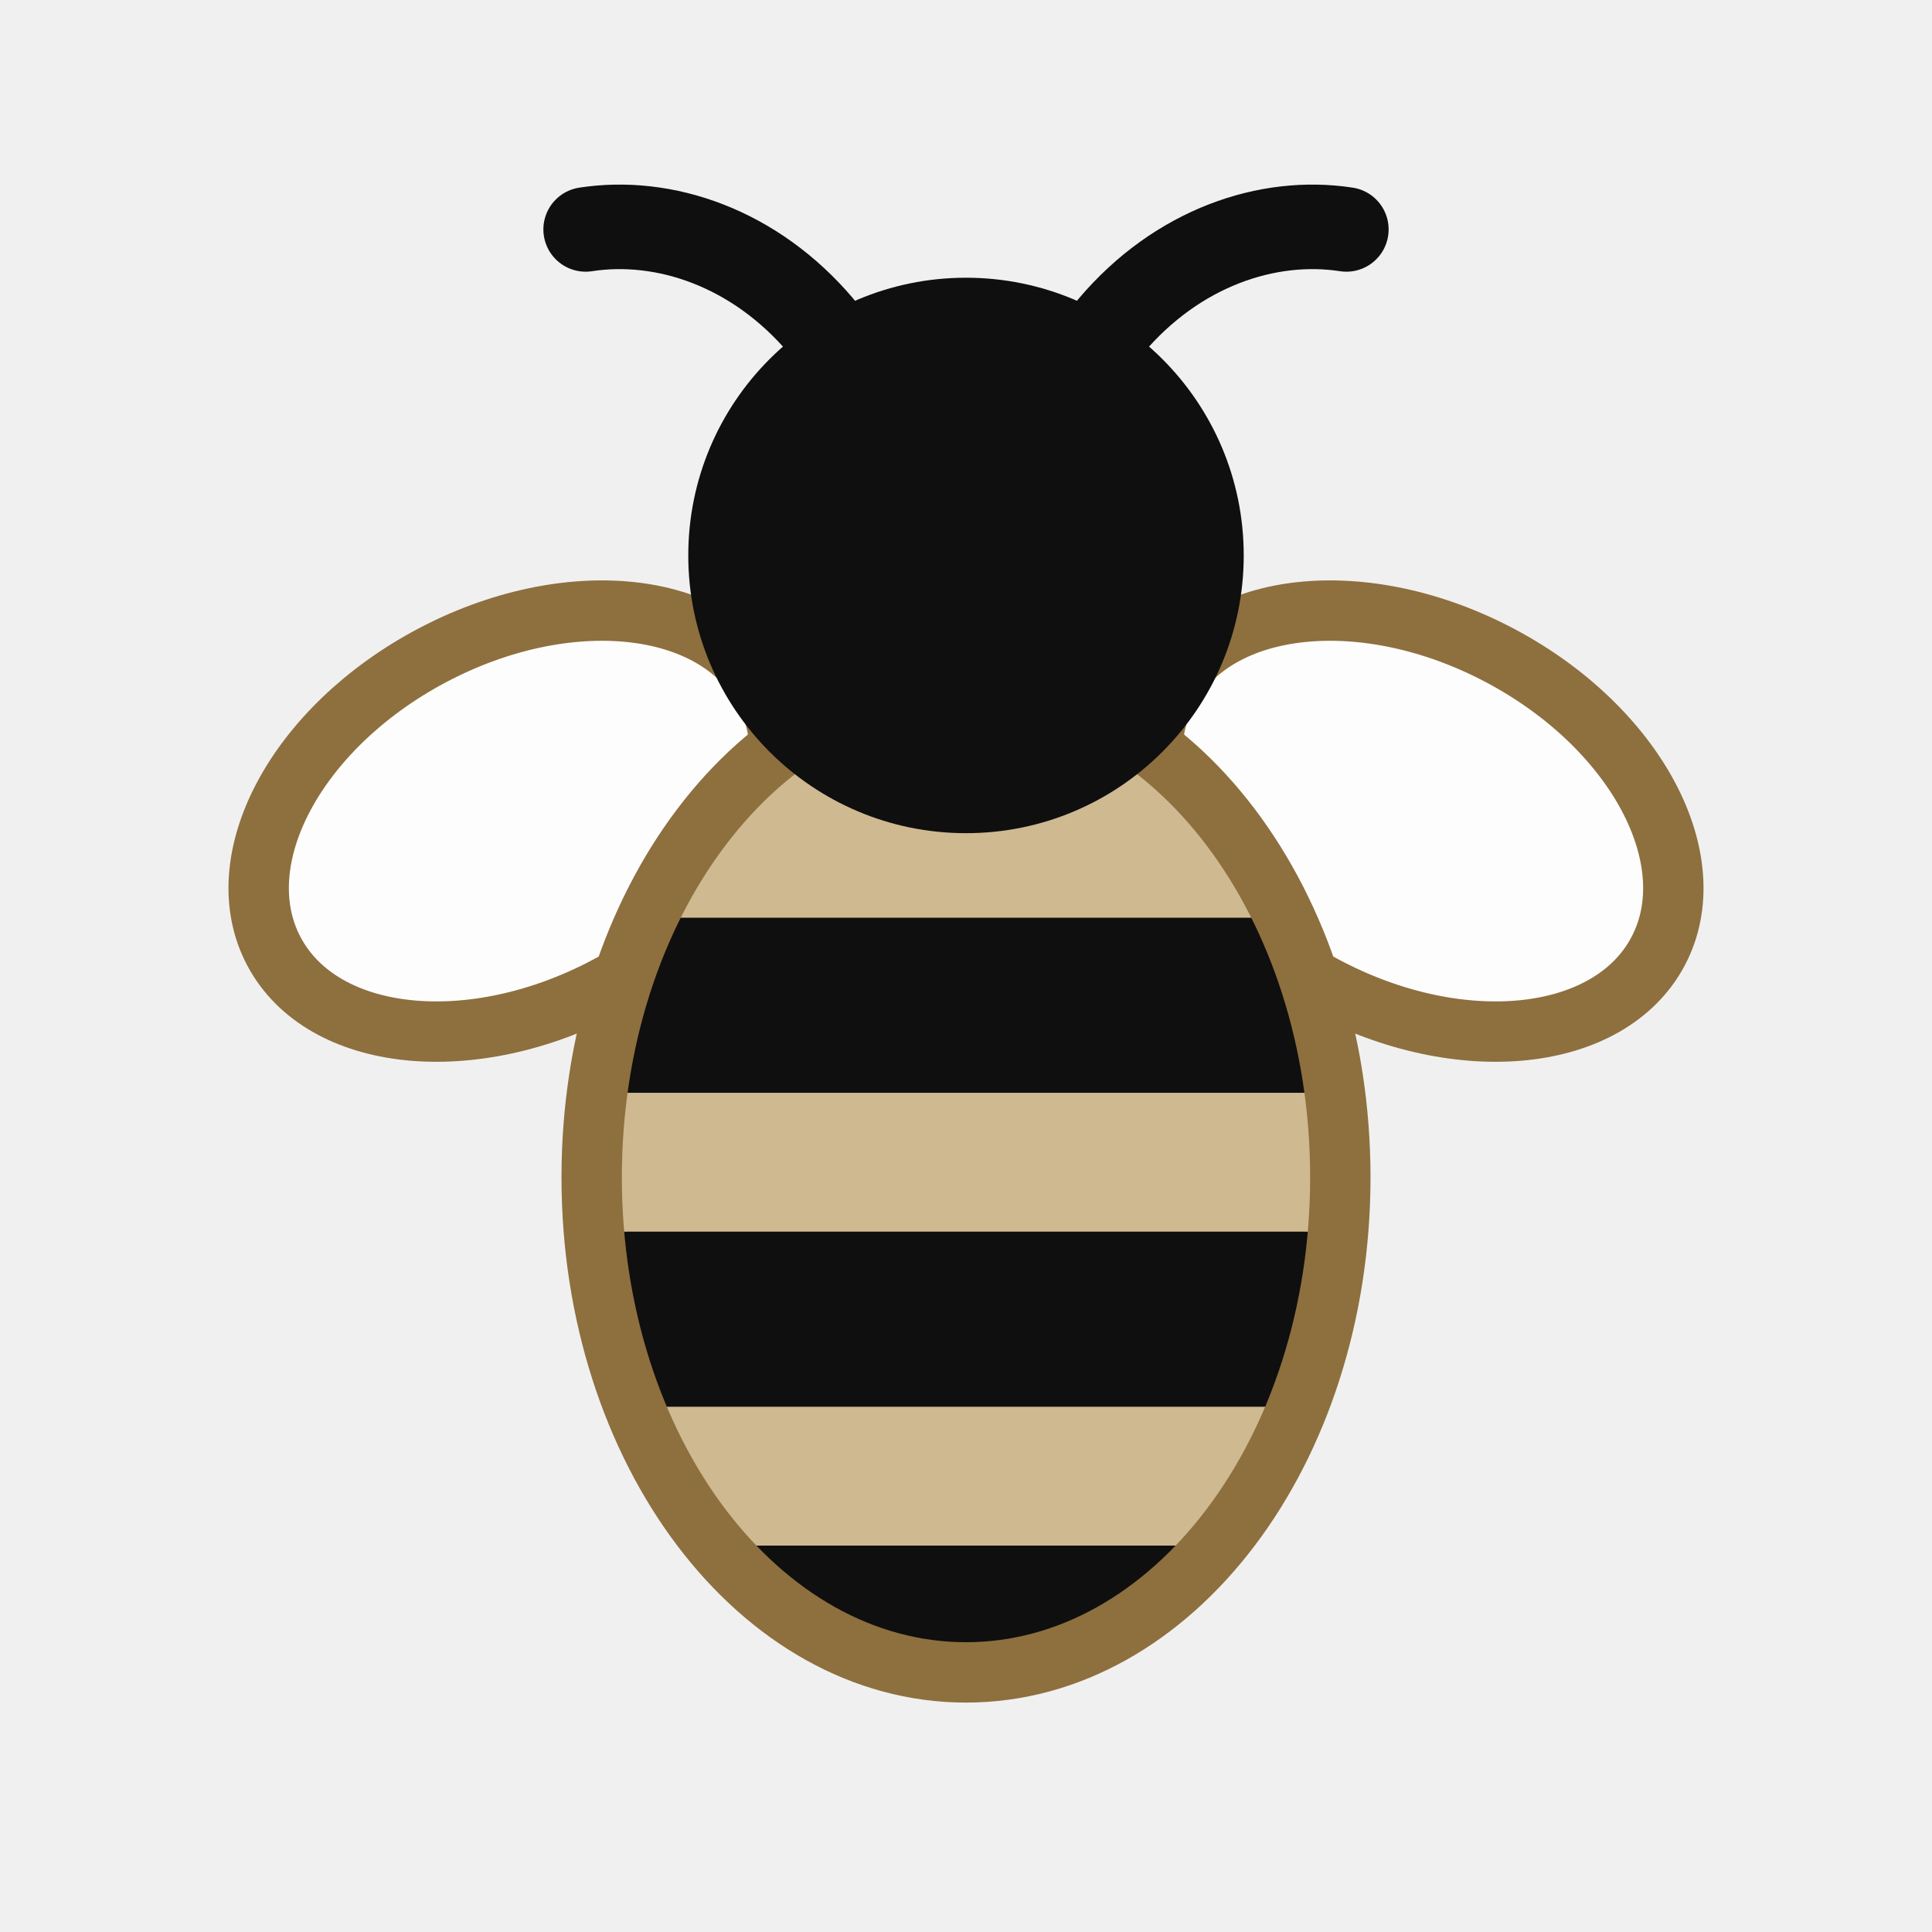
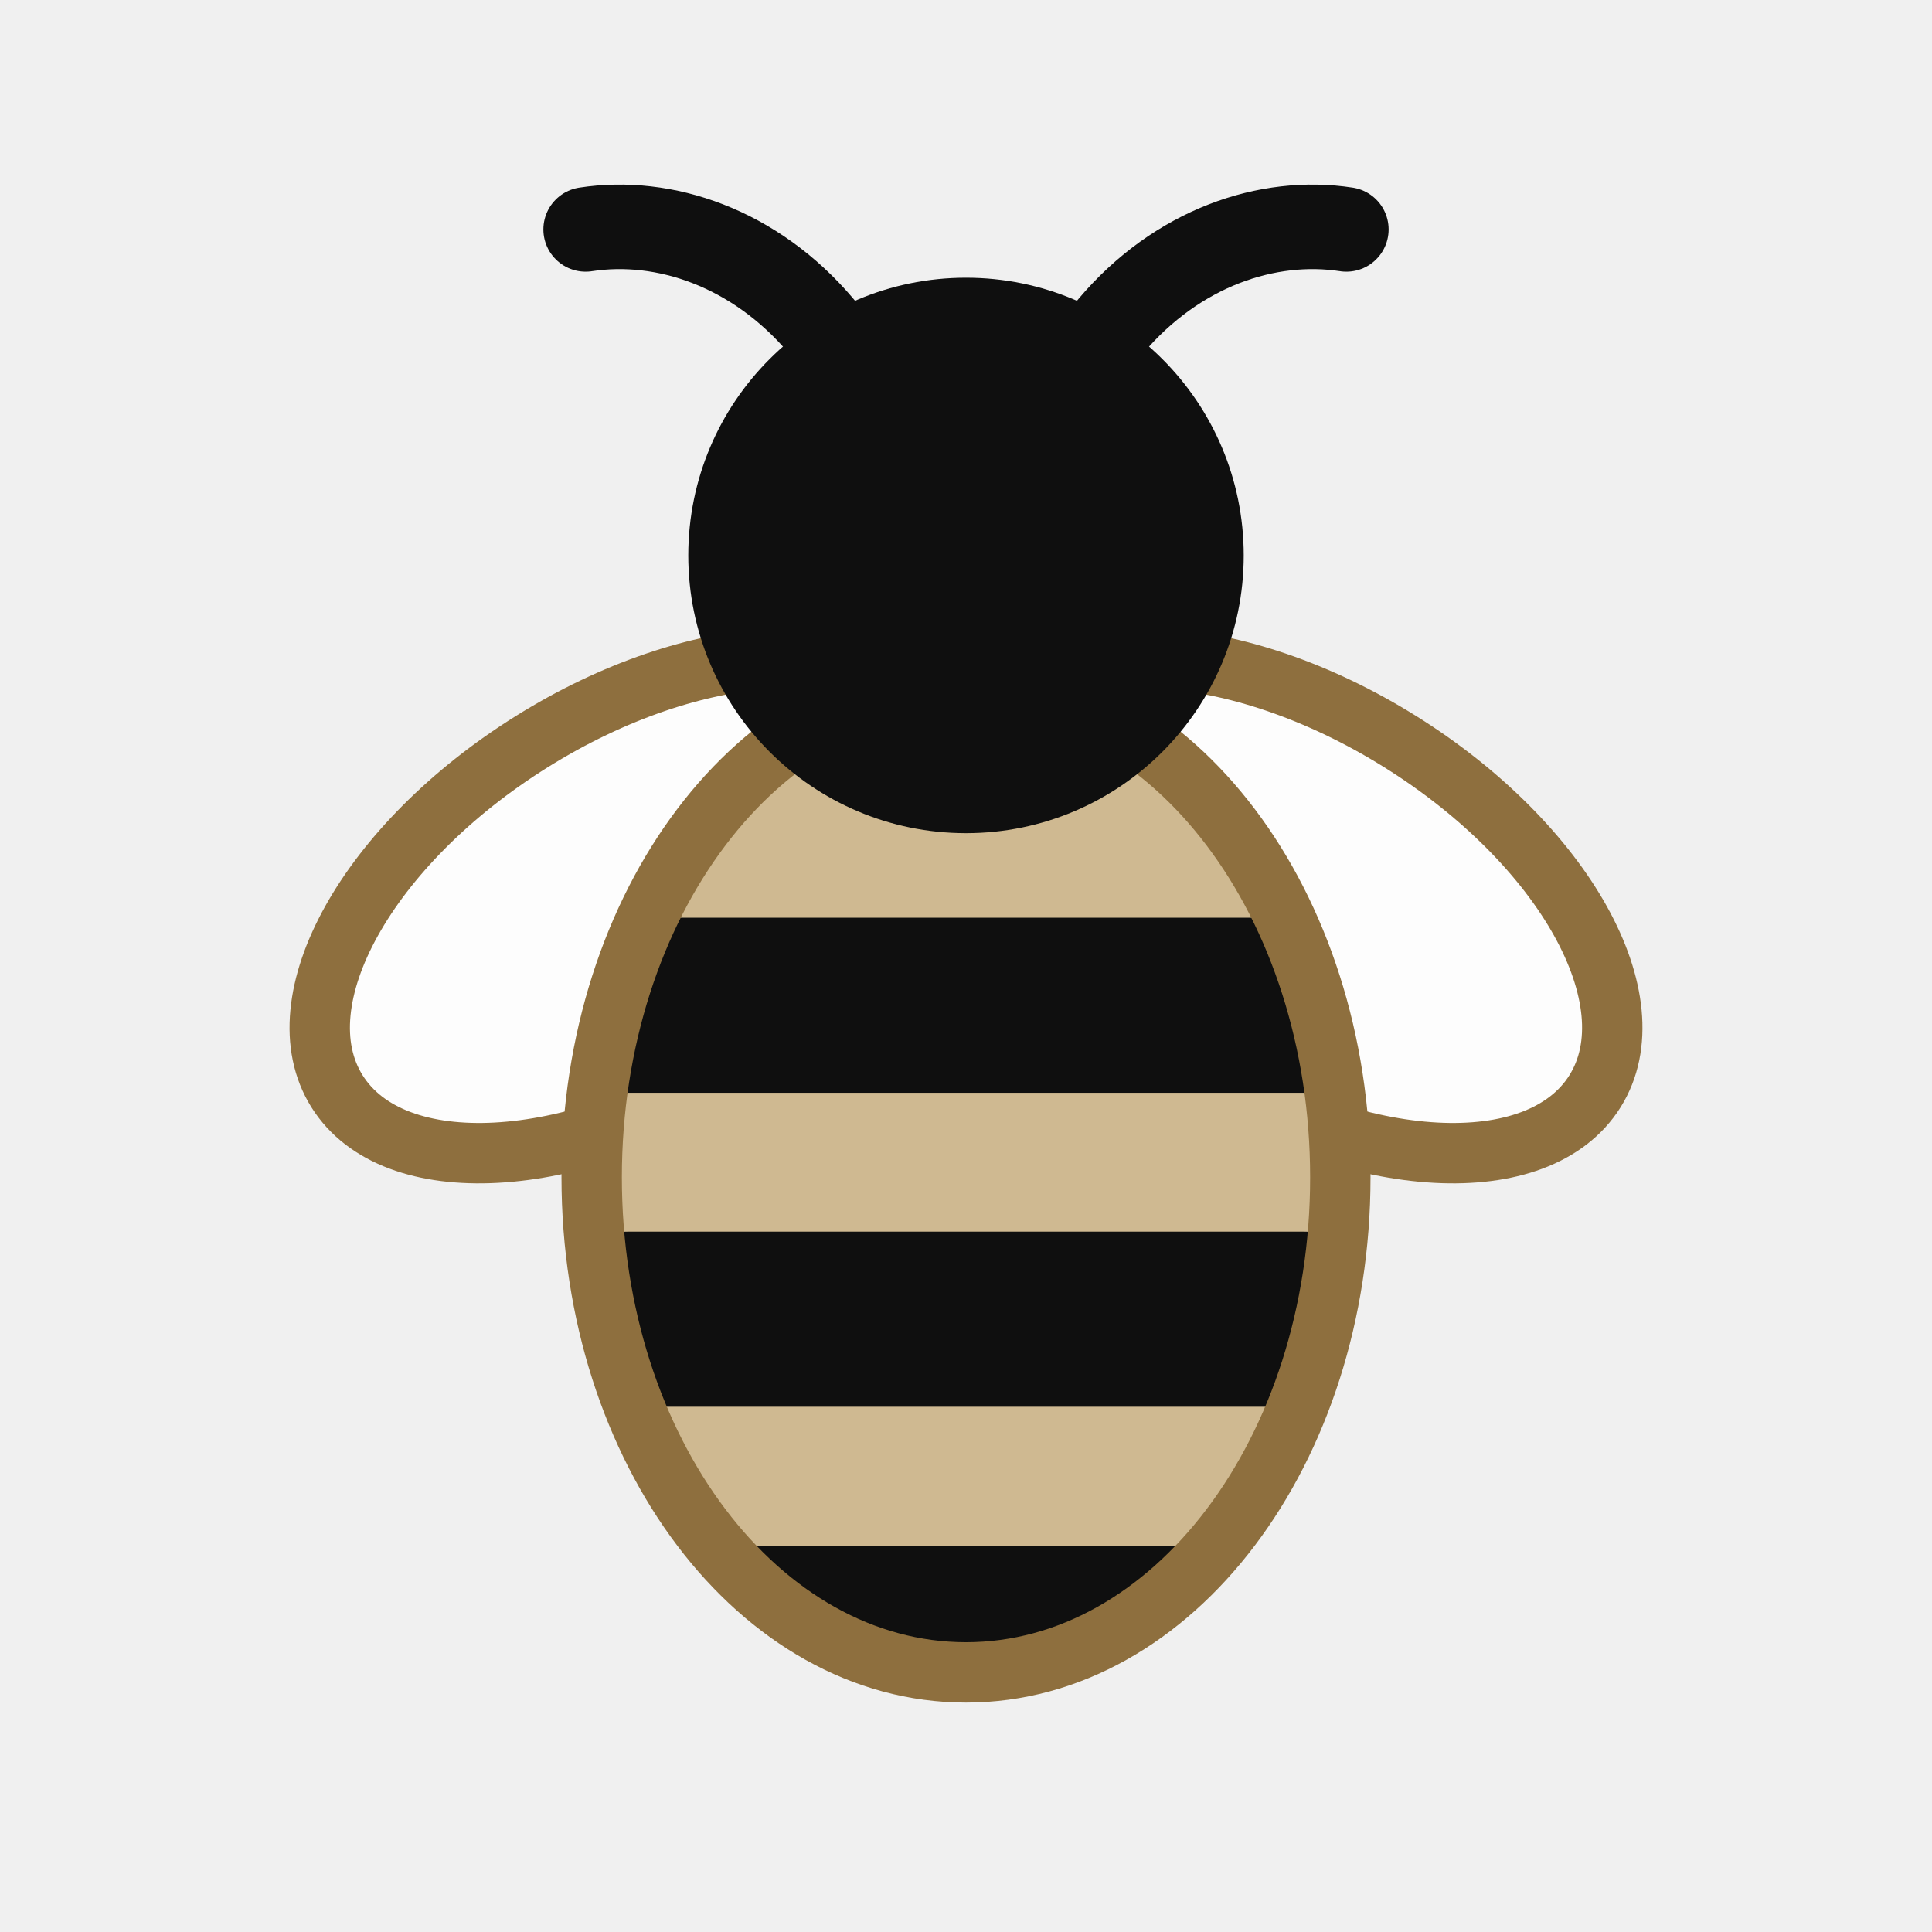
<svg xmlns="http://www.w3.org/2000/svg" viewBox="0 0 32 32" width="32" height="32">
  <defs>
    <clipPath id="bodyClip">
      <ellipse cx="16" cy="19.5" rx="6.2" ry="8.2" />
    </clipPath>
  </defs>
  <g fill="#FFFFFF" fill-opacity="0.85" stroke="#8E6F3E" stroke-width="1">
-     <ellipse cx="8.6" cy="13.6" rx="4.6" ry="3.1" transform="rotate(-28 8.6 13.6)" />
-     <ellipse cx="23.4" cy="13.6" rx="4.6" ry="3.1" transform="rotate(28 23.4 13.6)" />
+     <ellipse cx="10.5" cy="15" rx="5.8" ry="3.2" transform="rotate(-32 10.5 15)" />
+     <ellipse cx="21.5" cy="15" rx="5.8" ry="3.2" transform="rotate(32 21.5 15)" />
  </g>
  <g stroke="#0F0F0F" stroke-width="1.4" stroke-linecap="round" fill="none">
    <path d="M13.6 5.4c-1.1-1.3-2.6-1.8-3.9-1.6" />
    <path d="M18.4 5.4c1.1-1.3 2.6-1.8 3.9-1.6" />
  </g>
  <ellipse cx="16" cy="19.5" rx="6.2" ry="8.2" fill="#CFB991" />
  <g clip-path="url(#bodyClip)" fill="#0F0F0F">
    <rect x="9" y="15.2" width="14" height="2.9" rx="1.4" />
    <rect x="9" y="20.4" width="14" height="2.9" rx="1.4" />
    <rect x="9" y="25.6" width="14" height="2.9" rx="1.4" />
  </g>
  <ellipse cx="16" cy="19.5" rx="6.2" ry="8.2" fill="none" stroke="#8E6F3E" stroke-width="1" />
  <circle cx="16" cy="9.2" r="4.6" fill="#0F0F0F" />
</svg>
